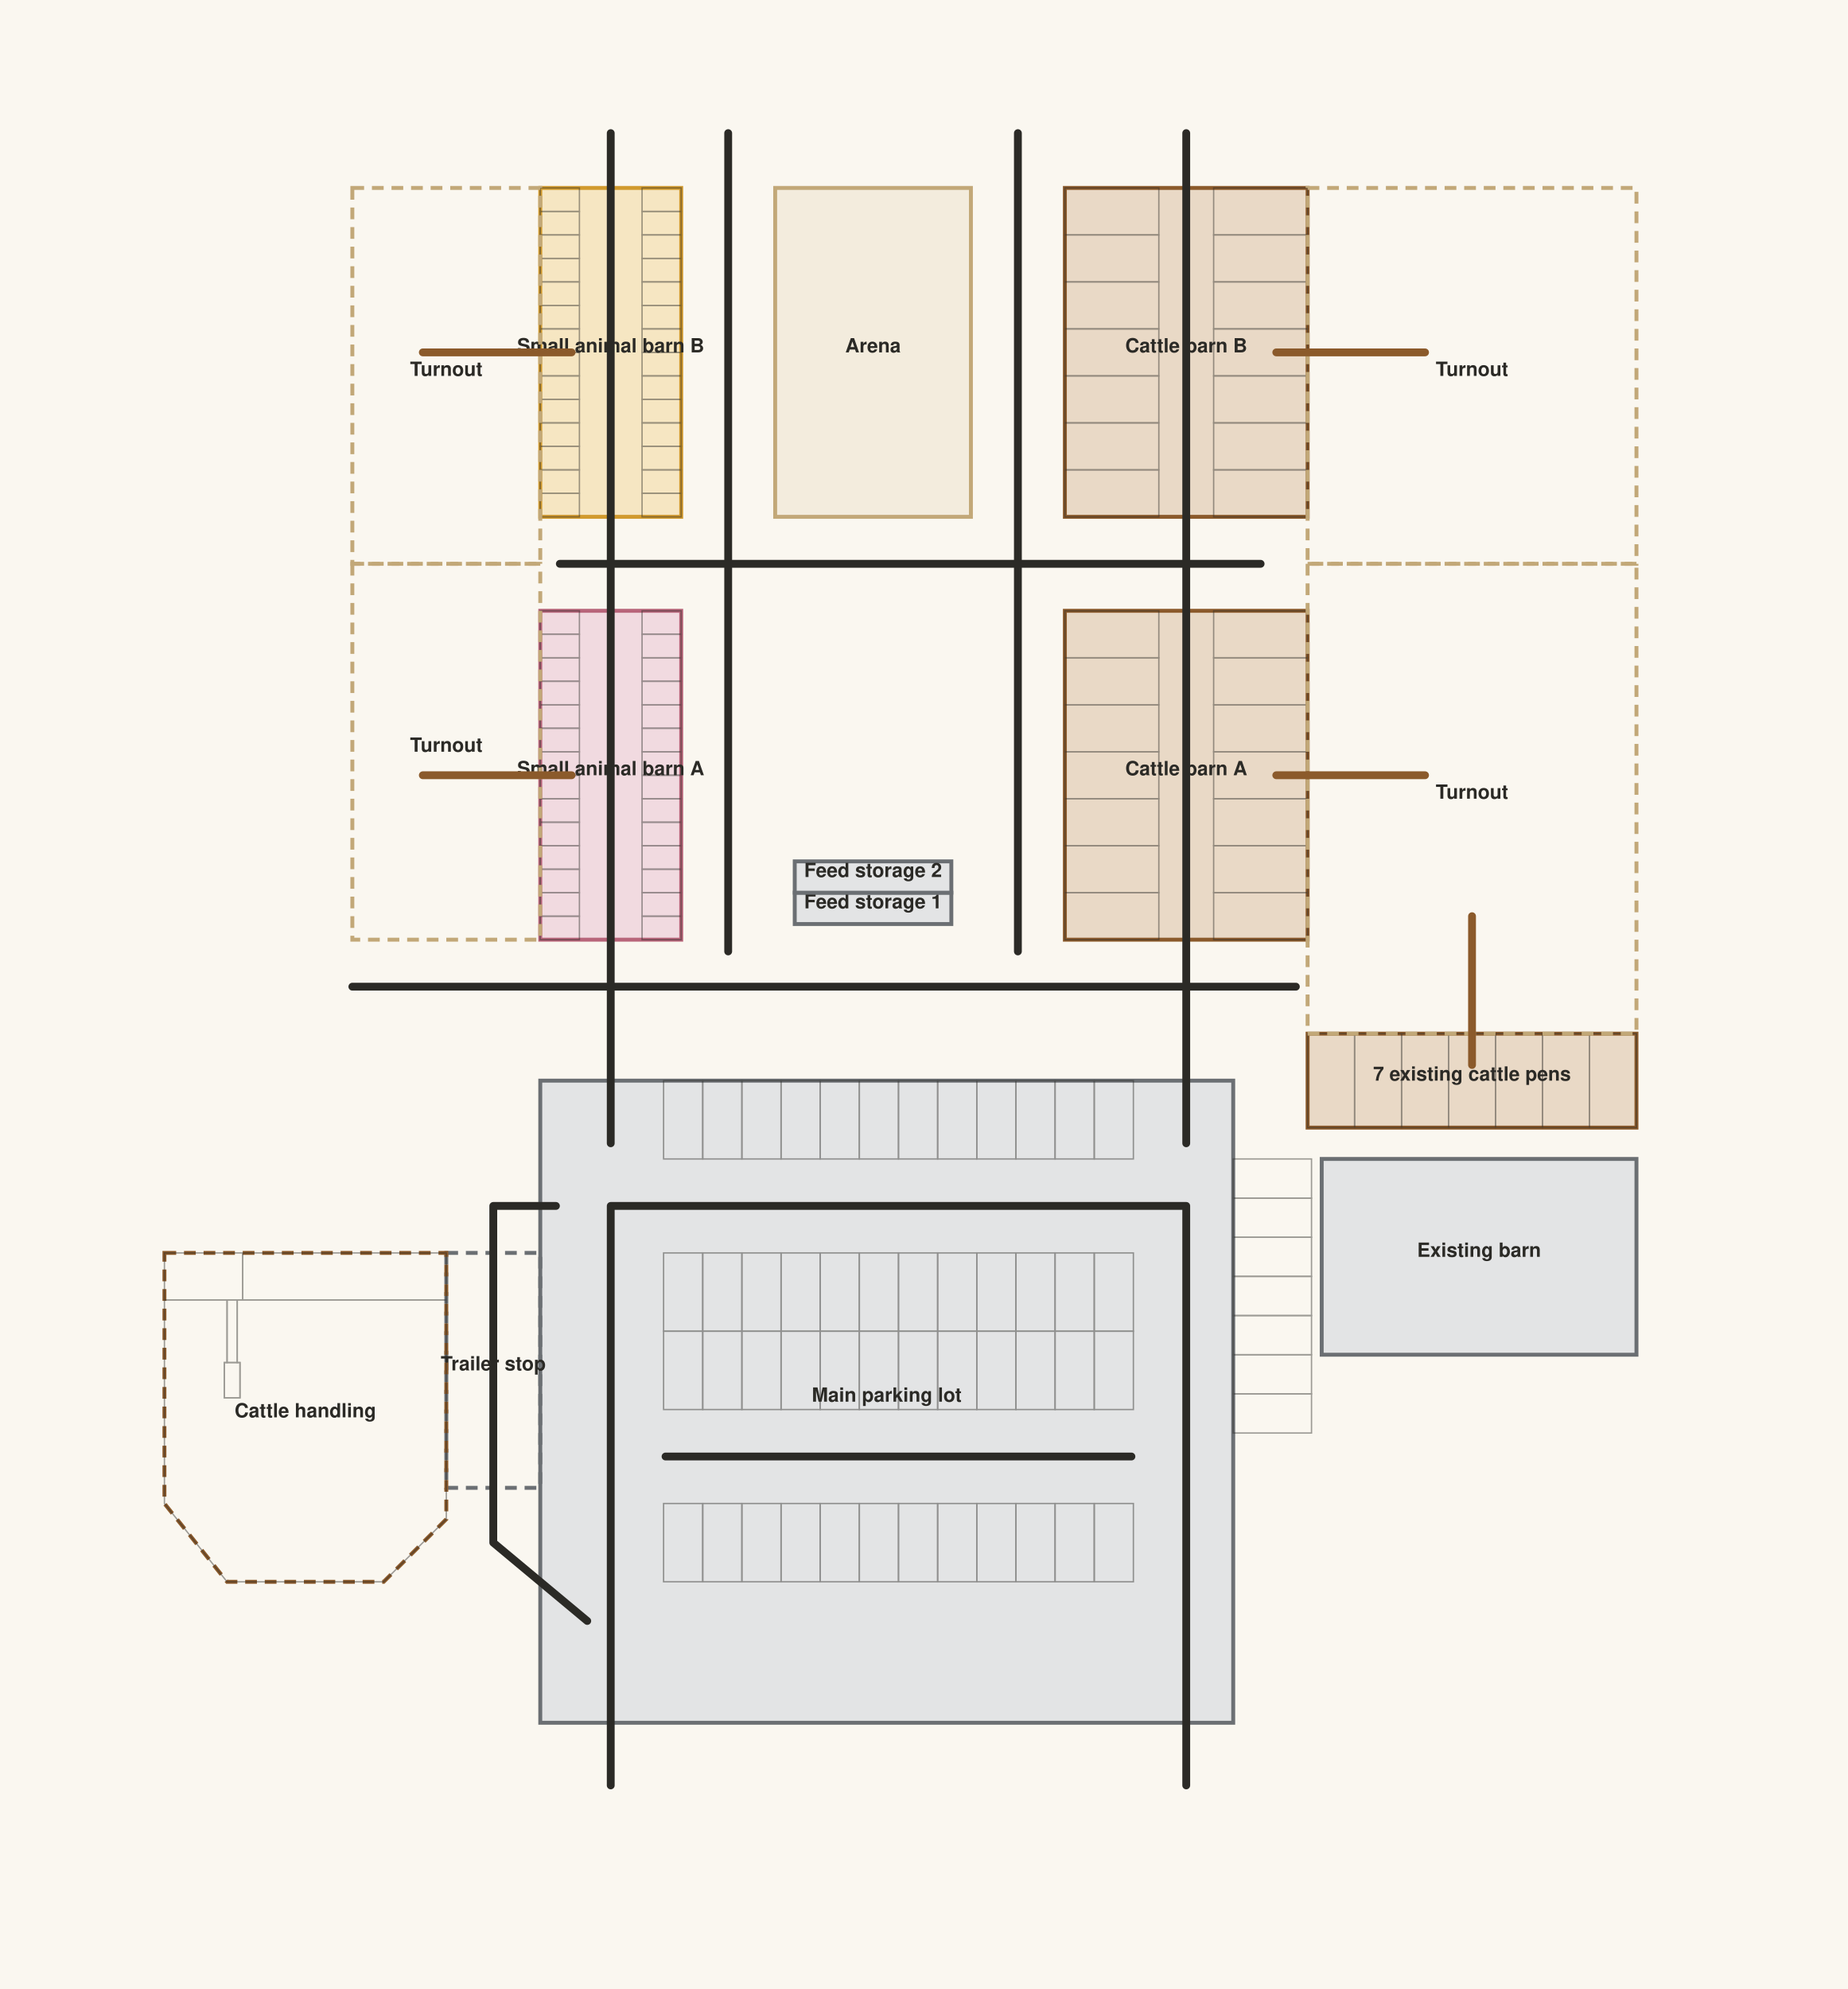
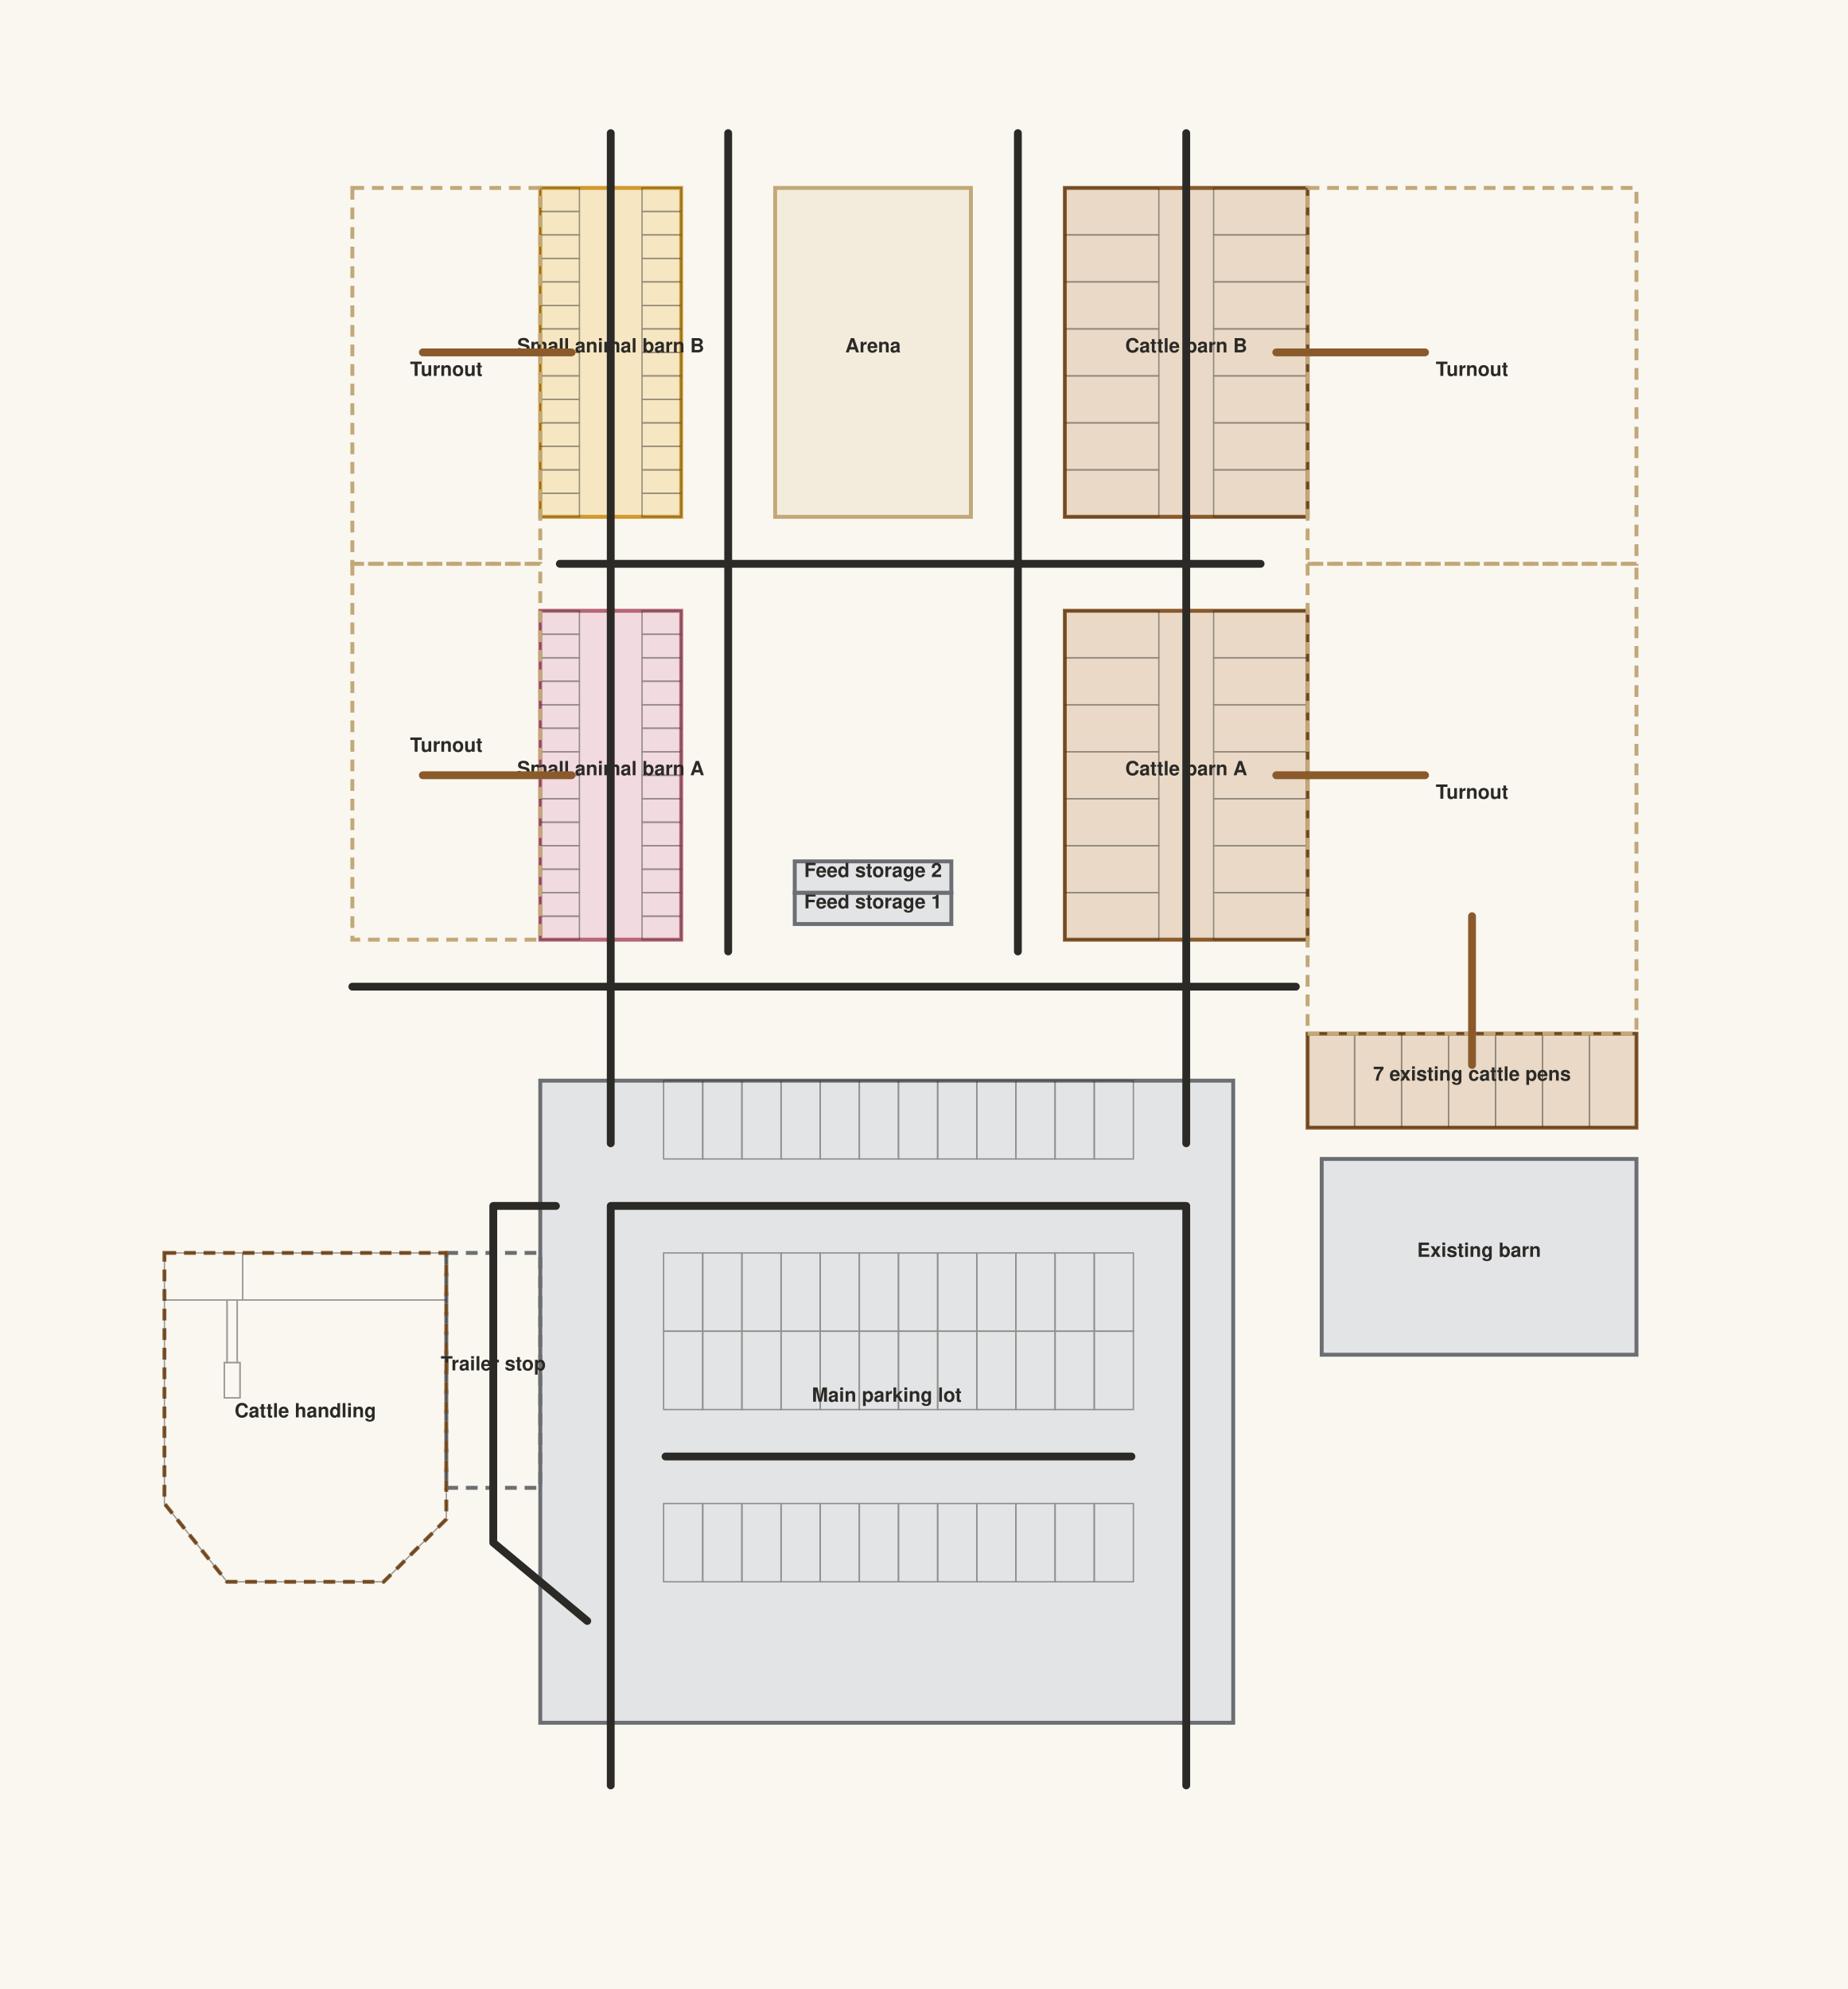
<svg xmlns="http://www.w3.org/2000/svg" viewBox="-138.0 -48 472.0 508" font-family="Avenir Next,Helvetica,Arial,sans-serif">
  <rect x="-138.0" y="-48" width="472.0" height="508" fill="#FAF7F0" />
  <g id="level-1">
    <g id="existing-barn">
      <rect x="199.6" y="248" width="80.4" height="50" fill="#E3E4E5" stroke="#6B6F73" stroke-width="1" />
      <text x="239.8" y="273.0" text-anchor="middle" font-size="5" font-weight="700" fill="#2B2A26">Existing barn</text>
    </g>
    <g id="existing-pens">
      <rect x="196" y="216" width="84" height="24" fill="#E9D9C6" stroke="#8B5A2B" stroke-width="1" />
      <g fill="none" stroke="#2B2A26" stroke-width=".35" opacity=".45">
        <rect x="196" y="216" width="12" height="24" />
        <rect x="208" y="216" width="12" height="24" />
        <rect x="220" y="216" width="12" height="24" />
        <rect x="232" y="216" width="12" height="24" />
        <rect x="244" y="216" width="12" height="24" />
        <rect x="256" y="216" width="12" height="24" />
        <rect x="268" y="216" width="12" height="24" />
      </g>
      <text x="238.0" y="228.0" text-anchor="middle" font-size="5" font-weight="700" fill="#2B2A26">7 existing cattle pens</text>
    </g>
    <g id="parking">
      <polygon points="0,228 177.0,228 177.0,392 0,392" fill="#E3E4E5" stroke="#6B6F73" stroke-width="1" />
      <g fill="none" stroke="#2B2A26" stroke-width=".35" opacity=".45">
        <rect x="31.5" y="228" width="10" height="20" />
        <rect x="41.5" y="228" width="10" height="20" />
        <rect x="51.5" y="228" width="10" height="20" />
        <rect x="61.5" y="228" width="10" height="20" />
        <rect x="71.5" y="228" width="10" height="20" />
        <rect x="81.5" y="228" width="10" height="20" />
        <rect x="91.5" y="228" width="10" height="20" />
        <rect x="101.5" y="228" width="10" height="20" />
        <rect x="111.5" y="228" width="10" height="20" />
        <rect x="121.5" y="228" width="10" height="20" />
        <rect x="131.5" y="228" width="10" height="20" />
        <rect x="141.5" y="228" width="10" height="20" />
        <rect x="31.5" y="272" width="10" height="20" />
        <rect x="41.5" y="272" width="10" height="20" />
        <rect x="51.5" y="272" width="10" height="20" />
        <rect x="61.5" y="272" width="10" height="20" />
        <rect x="71.5" y="272" width="10" height="20" />
        <rect x="81.5" y="272" width="10" height="20" />
        <rect x="91.5" y="272" width="10" height="20" />
        <rect x="101.5" y="272" width="10" height="20" />
        <rect x="111.5" y="272" width="10" height="20" />
        <rect x="121.5" y="272" width="10" height="20" />
        <rect x="131.5" y="272" width="10" height="20" />
        <rect x="141.5" y="272" width="10" height="20" />
        <rect x="31.5" y="292" width="10" height="20" />
        <rect x="41.5" y="292" width="10" height="20" />
        <rect x="51.5" y="292" width="10" height="20" />
        <rect x="61.5" y="292" width="10" height="20" />
        <rect x="71.5" y="292" width="10" height="20" />
        <rect x="81.5" y="292" width="10" height="20" />
        <rect x="91.5" y="292" width="10" height="20" />
        <rect x="101.5" y="292" width="10" height="20" />
        <rect x="111.5" y="292" width="10" height="20" />
        <rect x="121.5" y="292" width="10" height="20" />
        <rect x="131.5" y="292" width="10" height="20" />
        <rect x="141.5" y="292" width="10" height="20" />
        <rect x="31.5" y="336" width="10" height="20" />
        <rect x="41.5" y="336" width="10" height="20" />
        <rect x="51.5" y="336" width="10" height="20" />
        <rect x="61.5" y="336" width="10" height="20" />
        <rect x="71.5" y="336" width="10" height="20" />
        <rect x="81.5" y="336" width="10" height="20" />
        <rect x="91.5" y="336" width="10" height="20" />
        <rect x="101.5" y="336" width="10" height="20" />
        <rect x="111.5" y="336" width="10" height="20" />
        <rect x="121.5" y="336" width="10" height="20" />
        <rect x="131.5" y="336" width="10" height="20" />
        <rect x="141.5" y="336" width="10" height="20" />
-         <rect x="177.0" y="248" width="20" height="10" />
-         <rect x="177.0" y="258" width="20" height="10" />
-         <rect x="177.0" y="268" width="20" height="10" />
-         <rect x="177.0" y="278" width="20" height="10" />
-         <rect x="177.0" y="288" width="20" height="10" />
-         <rect x="177.0" y="298" width="20" height="10" />
-         <rect x="177.0" y="308" width="20" height="10" />
      </g>
      <text x="88.5" y="310.0" text-anchor="middle" font-size="5" font-weight="700" fill="#2B2A26">Main parking lot</text>
    </g>
    <g id="trailer-stop">
      <rect x="-24.0" y="272" width="24" height="60" fill="none" stroke="#6B6F73" stroke-width="1" stroke-dasharray="3 2" />
      <text x="-12.0" y="302.0" text-anchor="middle" font-size="5" font-weight="700" fill="#2B2A26">Trailer stop</text>
    </g>
    <g id="handling">
      <polygon points="-96.0,272 -24.0,272 -24.0,340 -40.0,356 -80.0,356 -96.0,336" fill="none" stroke="#8B5A2B" stroke-width="1" stroke-dasharray="3 2" />
      <g fill="none" stroke="#2B2A26" stroke-width=".35" opacity=".45">
        <polygon points="-96.0,284 -80.0,284 -80.0,300 -80.7,300 -80.7,309 -76.7,309 -76.7,300 -77.4,300 -77.4,284 -24.0,284 -24.0,340 -40.0,356 -80.0,356 -96.0,336" />
        <rect x="-76.0" y="272" width="52" height="12" />
        <rect x="-96.0" y="272" width="20" height="12" />
        <rect x="-80.0" y="284" width="2.6" height="16" />
        <rect x="-80.7" y="300" width="4" height="9" />
      </g>
      <text x="-60.0" y="314.0" text-anchor="middle" font-size="5" font-weight="700" fill="#2B2A26">Cattle handling</text>
    </g>
  </g>
  <g id="level-2">
    <g id="cattle-a">
      <rect x="134" y="108" width="62" height="84" fill="#E9D9C6" stroke="#8B5A2B" stroke-width="1" />
      <g fill="none" stroke="#2B2A26" stroke-width=".35" opacity=".45">
        <rect x="134" y="108" width="24" height="12" />
        <rect x="134" y="120" width="24" height="12" />
        <rect x="134" y="132" width="24" height="12" />
        <rect x="134" y="144" width="24" height="12" />
        <rect x="134" y="156" width="24" height="12" />
        <rect x="134" y="168" width="24" height="12" />
        <rect x="134" y="180" width="24" height="12" />
        <rect x="172" y="108" width="24" height="12" />
        <rect x="172" y="120" width="24" height="12" />
        <rect x="172" y="132" width="24" height="12" />
        <rect x="172" y="144" width="24" height="12" />
        <rect x="172" y="156" width="24" height="12" />
        <rect x="172" y="168" width="24" height="12" />
        <rect x="172" y="180" width="24" height="12" />
      </g>
      <text x="165.0" y="150.0" text-anchor="middle" font-size="5" font-weight="700" fill="#2B2A26">Cattle barn A</text>
    </g>
    <g id="small-a">
      <rect x="0" y="108" width="36" height="84" fill="#F1DAE0" stroke="#B8657A" stroke-width="1" />
      <g fill="none" stroke="#2B2A26" stroke-width=".35" opacity=".45">
        <rect x="0" y="108" width="10" height="6" />
        <rect x="0" y="114" width="10" height="6" />
        <rect x="0" y="120" width="10" height="6" />
        <rect x="0" y="126" width="10" height="6" />
        <rect x="0" y="132" width="10" height="6" />
        <rect x="0" y="138" width="10" height="6" />
        <rect x="0" y="144" width="10" height="6" />
        <rect x="0" y="150" width="10" height="6" />
        <rect x="0" y="156" width="10" height="6" />
        <rect x="0" y="162" width="10" height="6" />
        <rect x="0" y="168" width="10" height="6" />
        <rect x="0" y="174" width="10" height="6" />
        <rect x="0" y="180" width="10" height="6" />
        <rect x="0" y="186" width="10" height="6" />
        <rect x="26" y="108" width="10" height="6" />
        <rect x="26" y="114" width="10" height="6" />
        <rect x="26" y="120" width="10" height="6" />
        <rect x="26" y="126" width="10" height="6" />
        <rect x="26" y="132" width="10" height="6" />
        <rect x="26" y="138" width="10" height="6" />
        <rect x="26" y="144" width="10" height="6" />
        <rect x="26" y="150" width="10" height="6" />
        <rect x="26" y="156" width="10" height="6" />
        <rect x="26" y="162" width="10" height="6" />
        <rect x="26" y="168" width="10" height="6" />
        <rect x="26" y="174" width="10" height="6" />
        <rect x="26" y="180" width="10" height="6" />
        <rect x="26" y="186" width="10" height="6" />
      </g>
      <text x="18.0" y="150.0" text-anchor="middle" font-size="5" font-weight="700" fill="#2B2A26">Small animal barn A</text>
    </g>
    <g id="feed-1">
      <rect x="65" y="180" width="40" height="8" fill="#E3E4E5" stroke="#6B6F73" stroke-width="1" />
      <text x="85.0" y="184.0" text-anchor="middle" font-size="5" font-weight="700" fill="#2B2A26">Feed storage 1</text>
    </g>
    <g id="turnout-cattle-a">
      <rect x="196" y="96.0" width="84" height="120.0" fill="none" stroke="#C2A878" stroke-width="1" stroke-dasharray="3 2" />
      <text x="238.0" y="156.0" text-anchor="middle" font-size="5" font-weight="700" fill="#2B2A26">Turnout</text>
    </g>
    <g id="turnout-small-a">
      <rect x="-48" y="96.0" width="48" height="96.0" fill="none" stroke="#C2A878" stroke-width="1" stroke-dasharray="3 2" />
      <text x="-24.0" y="144.0" text-anchor="middle" font-size="5" font-weight="700" fill="#2B2A26">Turnout</text>
    </g>
  </g>
  <g id="level-3">
    <g id="cattle-b">
      <rect x="134" y="0" width="62" height="84" fill="#E9D9C6" stroke="#8B5A2B" stroke-width="1" />
      <g fill="none" stroke="#2B2A26" stroke-width=".35" opacity=".45">
        <rect x="134" y="0" width="24" height="12" />
        <rect x="134" y="12" width="24" height="12" />
        <rect x="134" y="24" width="24" height="12" />
        <rect x="134" y="36" width="24" height="12" />
        <rect x="134" y="48" width="24" height="12" />
        <rect x="134" y="60" width="24" height="12" />
        <rect x="134" y="72" width="24" height="12" />
        <rect x="172" y="0" width="24" height="12" />
        <rect x="172" y="12" width="24" height="12" />
        <rect x="172" y="24" width="24" height="12" />
        <rect x="172" y="36" width="24" height="12" />
        <rect x="172" y="48" width="24" height="12" />
        <rect x="172" y="60" width="24" height="12" />
        <rect x="172" y="72" width="24" height="12" />
      </g>
      <text x="165.0" y="42.0" text-anchor="middle" font-size="5" font-weight="700" fill="#2B2A26">Cattle barn B</text>
    </g>
    <g id="small-b">
      <rect x="0" y="0" width="36" height="84" fill="#F6E6C2" stroke="#D19A2E" stroke-width="1" />
      <g fill="none" stroke="#2B2A26" stroke-width=".35" opacity=".45">
        <rect x="0" y="0" width="10" height="6" />
        <rect x="0" y="6" width="10" height="6" />
        <rect x="0" y="12" width="10" height="6" />
        <rect x="0" y="18" width="10" height="6" />
        <rect x="0" y="24" width="10" height="6" />
        <rect x="0" y="30" width="10" height="6" />
        <rect x="0" y="36" width="10" height="6" />
        <rect x="0" y="42" width="10" height="6" />
        <rect x="0" y="48" width="10" height="6" />
        <rect x="0" y="54" width="10" height="6" />
        <rect x="0" y="60" width="10" height="6" />
        <rect x="0" y="66" width="10" height="6" />
        <rect x="0" y="72" width="10" height="6" />
        <rect x="0" y="78" width="10" height="6" />
        <rect x="26" y="0" width="10" height="6" />
        <rect x="26" y="6" width="10" height="6" />
        <rect x="26" y="12" width="10" height="6" />
        <rect x="26" y="18" width="10" height="6" />
        <rect x="26" y="24" width="10" height="6" />
        <rect x="26" y="30" width="10" height="6" />
        <rect x="26" y="36" width="10" height="6" />
        <rect x="26" y="42" width="10" height="6" />
        <rect x="26" y="48" width="10" height="6" />
        <rect x="26" y="54" width="10" height="6" />
        <rect x="26" y="60" width="10" height="6" />
        <rect x="26" y="66" width="10" height="6" />
        <rect x="26" y="72" width="10" height="6" />
        <rect x="26" y="78" width="10" height="6" />
      </g>
      <text x="18.0" y="42.0" text-anchor="middle" font-size="5" font-weight="700" fill="#2B2A26">Small animal barn B</text>
    </g>
    <g id="arena">
      <rect x="60" y="0" width="50" height="84" fill="#F3ECDD" stroke="#C2A878" stroke-width="1" />
      <text x="85.0" y="42.0" text-anchor="middle" font-size="5" font-weight="700" fill="#2B2A26">Arena</text>
    </g>
    <g id="feed-2">
      <rect x="65" y="172" width="40" height="8" fill="#E3E4E5" stroke="#6B6F73" stroke-width="1" />
      <text x="85.0" y="176.0" text-anchor="middle" font-size="5" font-weight="700" fill="#2B2A26">Feed storage 2</text>
    </g>
    <g id="turnout-cattle-b">
      <rect x="196" y="0" width="84" height="96.0" fill="none" stroke="#C2A878" stroke-width="1" stroke-dasharray="3 2" />
      <text x="238.0" y="48.0" text-anchor="middle" font-size="5" font-weight="700" fill="#2B2A26">Turnout</text>
    </g>
    <g id="turnout-small-b">
      <rect x="-48" y="0" width="48" height="96.0" fill="none" stroke="#C2A878" stroke-width="1" stroke-dasharray="3 2" />
      <text x="-24.0" y="48.0" text-anchor="middle" font-size="5" font-weight="700" fill="#2B2A26">Turnout</text>
    </g>
  </g>
  <g id="drives" />
  <g id="circulation">
    <polyline id="lane-west" points="48.0,-14 48.0,195" fill="none" stroke="#2B2A26" stroke-width="2" stroke-linecap="round" stroke-linejoin="round" />
    <polyline id="lane-east" points="122.0,-14 122.0,195" fill="none" stroke="#2B2A26" stroke-width="2" stroke-linecap="round" stroke-linejoin="round" />
    <polyline id="drive-cross" points="-48,204.0 193,204.0" fill="none" stroke="#2B2A26" stroke-width="2" stroke-linecap="round" stroke-linejoin="round" />
    <polyline id="lane-mid" points="5,96.0 184,96.0" fill="none" stroke="#2B2A26" stroke-width="2" stroke-linecap="round" stroke-linejoin="round" />
    <polyline id="aisle-cattle" points="165.0,-14 165.0,244" fill="none" stroke="#2B2A26" stroke-width="2" stroke-linecap="round" stroke-linejoin="round" />
    <polyline id="aisle-small" points="18.0,-14 18.0,244" fill="none" stroke="#2B2A26" stroke-width="2" stroke-linecap="round" stroke-linejoin="round" />
    <polyline id="loop-parking" points="165.0,408 165.0,260 18.0,260 18.0,408" fill="none" stroke="#2B2A26" stroke-width="2" stroke-linecap="round" stroke-linejoin="round" />
    <polyline id="loop-mid" points="151.0,324 32.0,324" fill="none" stroke="#2B2A26" stroke-width="2" stroke-linecap="round" stroke-linejoin="round" />
    <polyline id="trailers" points="4.0,260 -12.0,260 -12.0,346 12.0,366" fill="none" stroke="#2B2A26" stroke-width="2" stroke-linecap="round" stroke-linejoin="round" />
    <polyline id="an-cattle-a" points="188,150.0 226,150.0" fill="none" stroke="#8B5A2B" stroke-width="2" stroke-linecap="round" stroke-linejoin="round" />
    <polyline id="an-cattle-b" points="188,42.0 226,42.0" fill="none" stroke="#8B5A2B" stroke-width="2" stroke-linecap="round" stroke-linejoin="round" />
    <polyline id="an-small-a" points="8,150.0 -30,150.0" fill="none" stroke="#8B5A2B" stroke-width="2" stroke-linecap="round" stroke-linejoin="round" />
    <polyline id="an-small-b" points="8,42.0 -30,42.0" fill="none" stroke="#8B5A2B" stroke-width="2" stroke-linecap="round" stroke-linejoin="round" />
    <polyline id="an-pens" points="238.0,224 238.0,186" fill="none" stroke="#8B5A2B" stroke-width="2" stroke-linecap="round" stroke-linejoin="round" />
  </g>
</svg>
